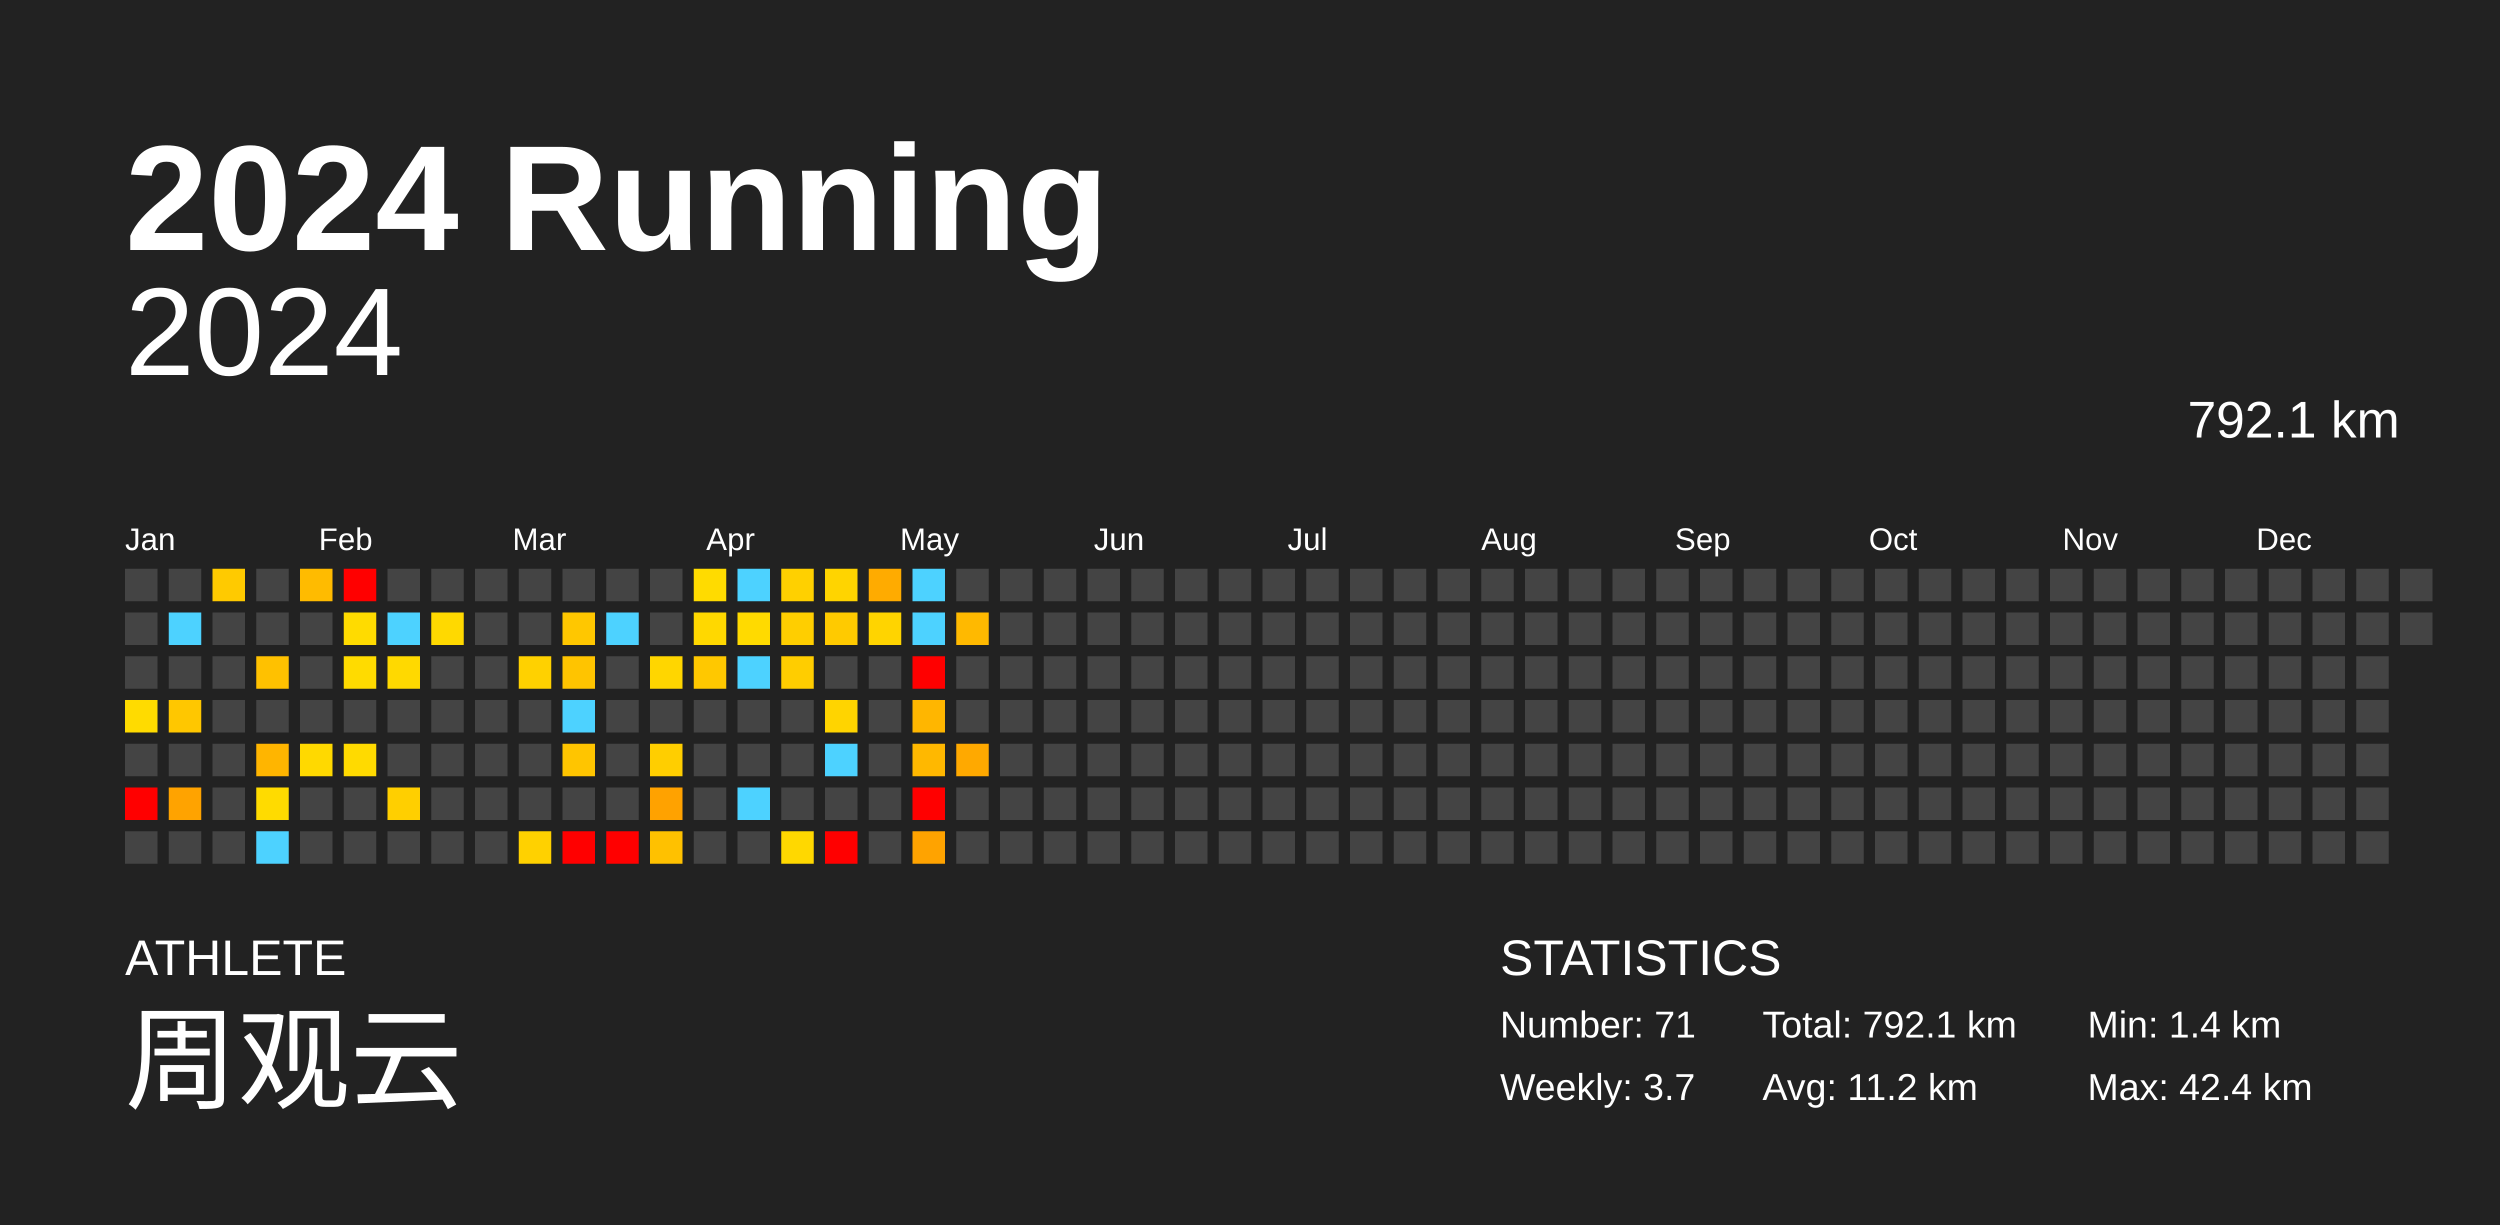
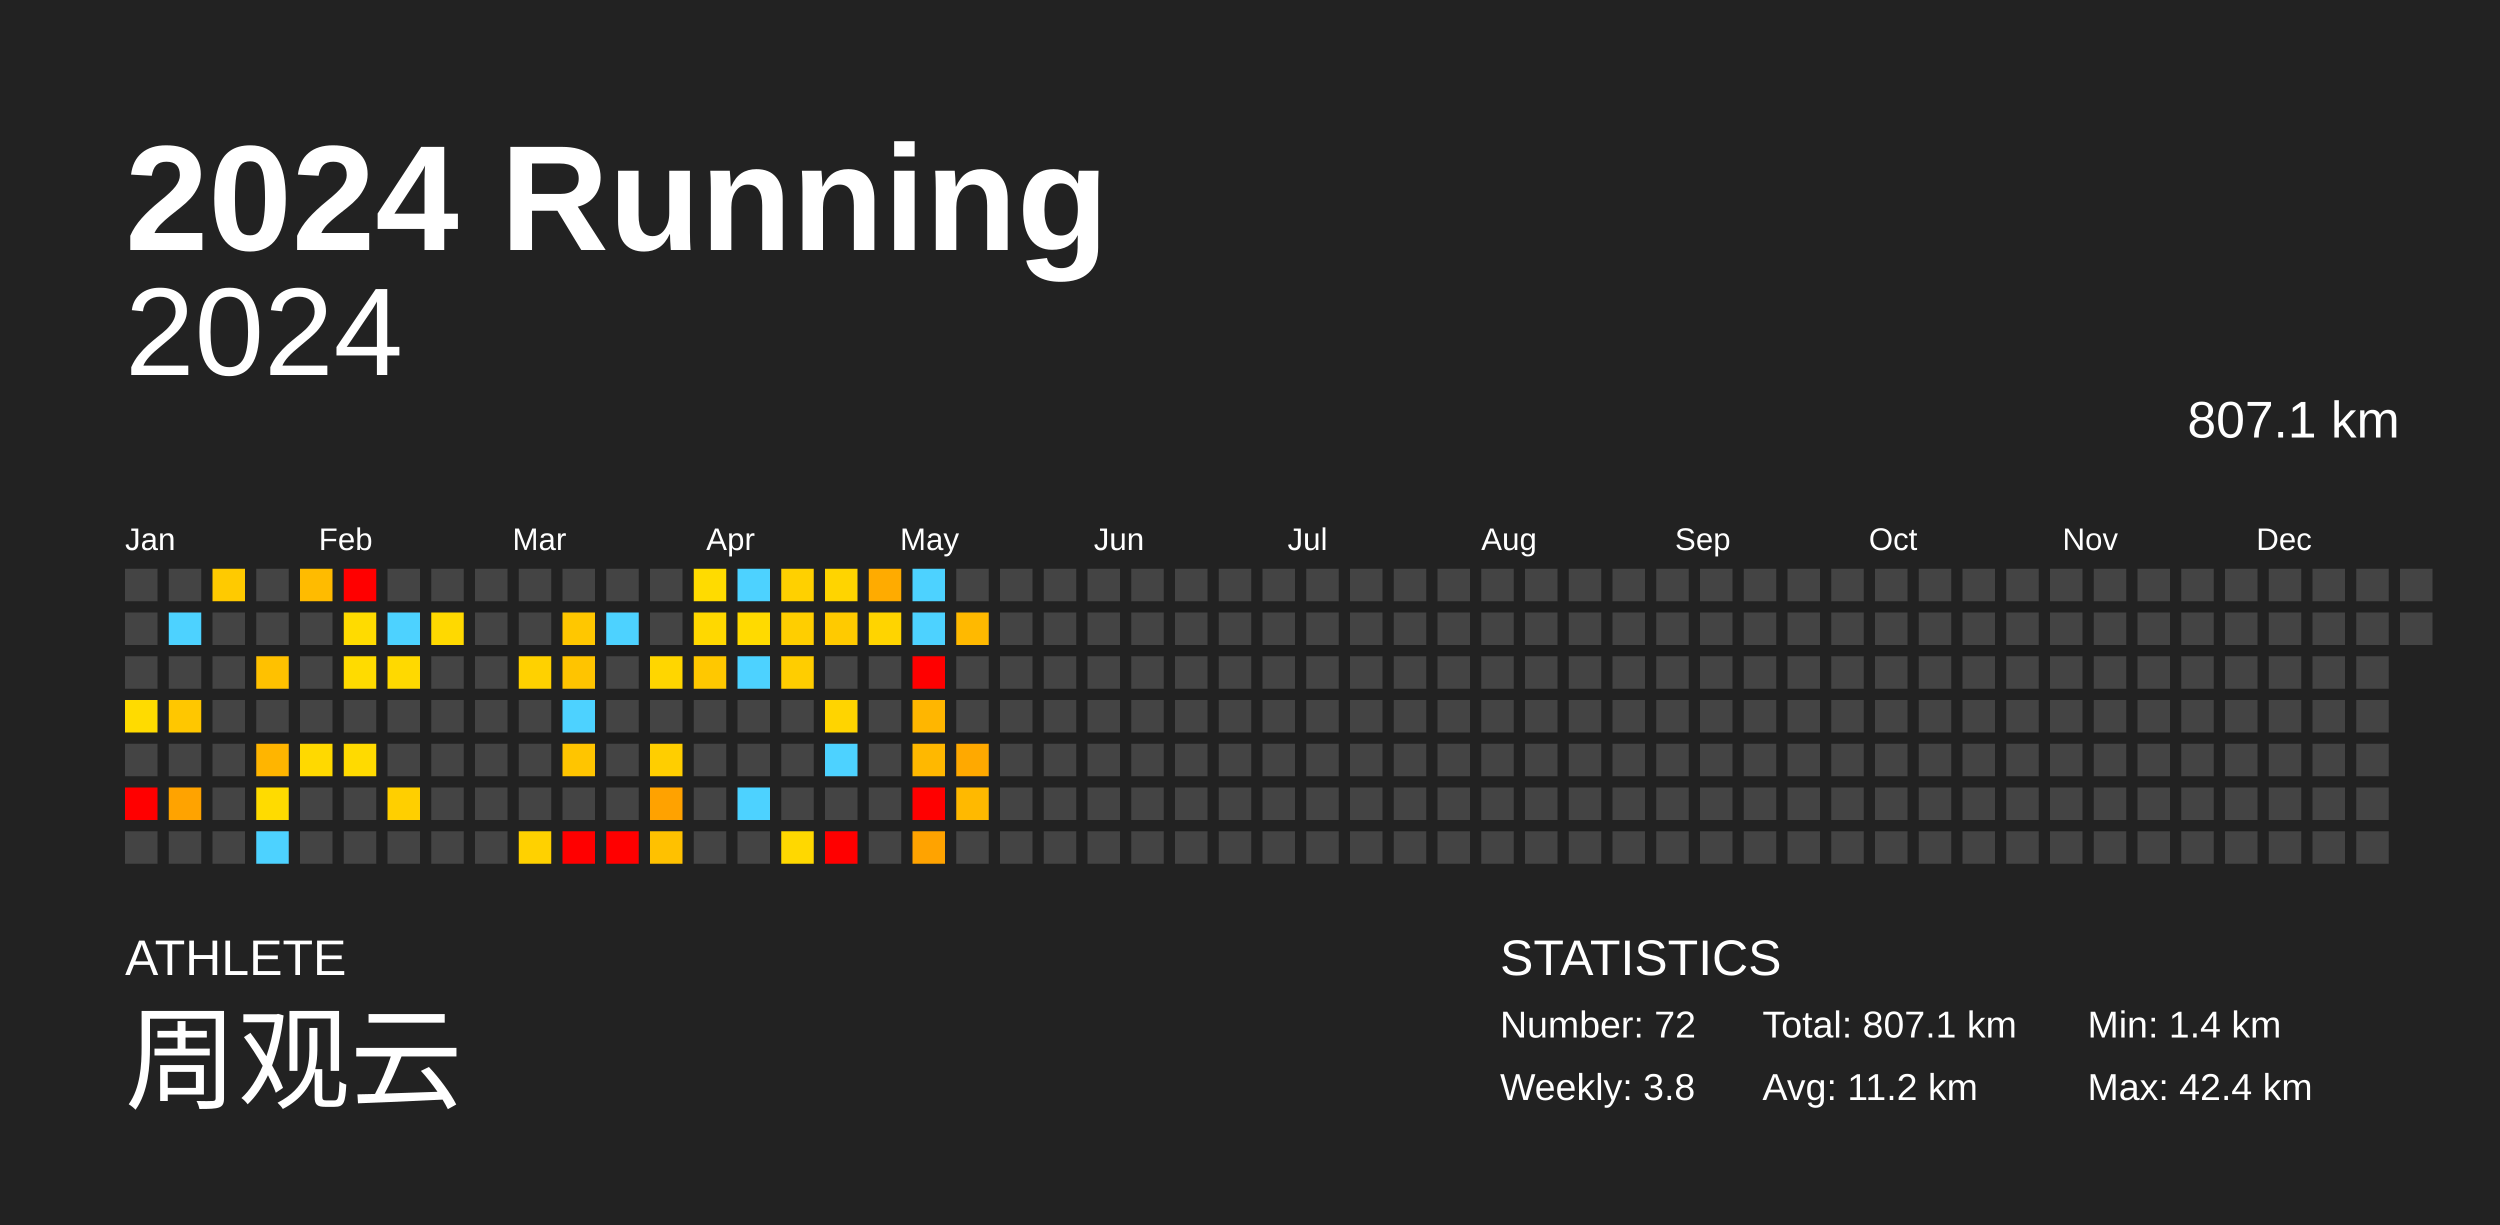
<svg xmlns="http://www.w3.org/2000/svg" baseProfile="full" height="98mm" version="1.1" viewBox="0,0,200,98" width="200mm">
  <defs />
  <rect fill="#222222" height="98" width="200" x="0" y="0" />
  <text fill="#FFFFFF" style="font-size:12px; font-family:Arial; font-weight:bold;" x="10" y="20">2024 Running</text>
  <text fill="#FFFFFF" style="font-size:4px; font-family:Arial" x="10" y="78">ATHLETE</text>
  <text fill="#FFFFFF" style="font-size:9px; font-family:Arial" x="10" y="88">周观云</text>
  <text fill="#FFFFFF" style="font-size:4px; font-family:Arial" x="120" y="78">STATISTICS</text>
-   <text fill="#FFFFFF" style="font-size:3px; font-family:Arial" x="120" y="83">Number: 71</text>
-   <text fill="#FFFFFF" style="font-size:3px; font-family:Arial" x="120" y="88">Weekly: 3.7</text>
-   <text fill="#FFFFFF" style="font-size:3px; font-family:Arial" x="141" y="83">Total: 792.1 km</text>
+   <text fill="#FFFFFF" style="font-size:3px; font-family:Arial" x="120" y="83">Number: 72</text>
+   <text fill="#FFFFFF" style="font-size:3px; font-family:Arial" x="120" y="88">Weekly: 3.8</text>
+   <text fill="#FFFFFF" style="font-size:3px; font-family:Arial" x="141" y="83">Total: 807.1 km</text>
  <text fill="#FFFFFF" style="font-size:3px; font-family:Arial" x="141" y="88">Avg: 11.2 km</text>
  <text fill="#FFFFFF" style="font-size:3px; font-family:Arial" x="167" y="83">Min: 1.4 km</text>
  <text fill="#FFFFFF" style="font-size:3px; font-family:Arial" x="167" y="88">Max: 42.4 km</text>
  <text alignment-baseline="hanging" fill="#FFFFFF" style="font-size:10.0px; font-family:Arial;" x="10" y="30">2024</text>
-   <text alignment-baseline="hanging" fill="#FFFFFF" style="font-size:4.125px; font-family:Arial;" x="175" y="35">792.1 km</text>
+   <text alignment-baseline="hanging" fill="#FFFFFF" style="font-size:4.125px; font-family:Arial;" x="175" y="35">807.1 km</text>
  <text fill="#FFFFFF" style="font-size:2.5px; font-family:Arial" x="10.0" y="44">Jan</text>
  <text fill="#FFFFFF" style="font-size:2.5px; font-family:Arial" x="25.5" y="44">Feb</text>
  <text fill="#FFFFFF" style="font-size:2.5px; font-family:Arial" x="41.0" y="44">Mar</text>
  <text fill="#FFFFFF" style="font-size:2.5px; font-family:Arial" x="56.5" y="44">Apr</text>
  <text fill="#FFFFFF" style="font-size:2.5px; font-family:Arial" x="72.0" y="44">May</text>
  <text fill="#FFFFFF" style="font-size:2.5px; font-family:Arial" x="87.5" y="44">Jun</text>
  <text fill="#FFFFFF" style="font-size:2.5px; font-family:Arial" x="103.0" y="44">Jul</text>
  <text fill="#FFFFFF" style="font-size:2.5px; font-family:Arial" x="118.5" y="44">Aug</text>
  <text fill="#FFFFFF" style="font-size:2.5px; font-family:Arial" x="134.0" y="44">Sep</text>
  <text fill="#FFFFFF" style="font-size:2.5px; font-family:Arial" x="149.5" y="44">Oct</text>
  <text fill="#FFFFFF" style="font-size:2.5px; font-family:Arial" x="165.0" y="44">Nov</text>
  <text fill="#FFFFFF" style="font-size:2.5px; font-family:Arial" x="180.5" y="44">Dec</text>
  <rect fill="#444444" height="2.6" width="2.6" x="10.0" y="45.5" />
  <rect fill="#444444" height="2.6" width="2.6" x="10.0" y="49.0" />
  <rect fill="#444444" height="2.6" width="2.6" x="10.0" y="52.5" />
  <rect fill="#ffdb00" height="2.6" width="2.6" x="10.0" y="56.0" />
  <rect fill="#444444" height="2.6" width="2.6" x="10.0" y="59.5" />
  <rect fill="red" height="2.6" width="2.6" x="10.0" y="63.0" />
  <rect fill="#444444" height="2.6" width="2.6" x="10.0" y="66.5" />
  <rect fill="#444444" height="2.6" width="2.6" x="13.5" y="45.5" />
  <rect fill="#4dd2ff" height="2.6" width="2.6" x="13.5" y="49.0" />
  <rect fill="#444444" height="2.6" width="2.6" x="13.5" y="52.5" />
  <rect fill="#ffc700" height="2.6" width="2.6" x="13.5" y="56.0" />
  <rect fill="#444444" height="2.6" width="2.6" x="13.5" y="59.5" />
  <rect fill="#ffa300" height="2.6" width="2.6" x="13.5" y="63.0" />
  <rect fill="#444444" height="2.6" width="2.6" x="13.5" y="66.5" />
  <rect fill="#ffca00" height="2.6" width="2.6" x="17.0" y="45.5" />
  <rect fill="#444444" height="2.6" width="2.6" x="17.0" y="49.0" />
  <rect fill="#444444" height="2.6" width="2.6" x="17.0" y="52.5" />
  <rect fill="#444444" height="2.6" width="2.6" x="17.0" y="56.0" />
  <rect fill="#444444" height="2.6" width="2.6" x="17.0" y="59.5" />
  <rect fill="#444444" height="2.6" width="2.6" x="17.0" y="63.0" />
  <rect fill="#444444" height="2.6" width="2.6" x="17.0" y="66.5" />
  <rect fill="#444444" height="2.6" width="2.6" x="20.5" y="45.5" />
  <rect fill="#444444" height="2.6" width="2.6" x="20.5" y="49.0" />
  <rect fill="#ffc100" height="2.6" width="2.6" x="20.5" y="52.5" />
  <rect fill="#444444" height="2.6" width="2.6" x="20.5" y="56.0" />
  <rect fill="#ffb500" height="2.6" width="2.6" x="20.5" y="59.5" />
  <rect fill="#ffdb00" height="2.6" width="2.6" x="20.5" y="63.0" />
  <rect fill="#4dd2ff" height="2.6" width="2.6" x="20.5" y="66.5" />
  <rect fill="#ffbb00" height="2.6" width="2.6" x="24.0" y="45.5" />
  <rect fill="#444444" height="2.6" width="2.6" x="24.0" y="49.0" />
  <rect fill="#444444" height="2.6" width="2.6" x="24.0" y="52.5" />
  <rect fill="#444444" height="2.6" width="2.6" x="24.0" y="56.0" />
  <rect fill="#ffd900" height="2.6" width="2.6" x="24.0" y="59.5" />
  <rect fill="#444444" height="2.6" width="2.6" x="24.0" y="63.0" />
  <rect fill="#444444" height="2.6" width="2.6" x="24.0" y="66.5" />
  <rect fill="red" height="2.6" width="2.6" x="27.5" y="45.5" />
  <rect fill="#ffdb00" height="2.6" width="2.6" x="27.5" y="49.0" />
  <rect fill="#ffdb00" height="2.6" width="2.6" x="27.5" y="52.5" />
  <rect fill="#444444" height="2.6" width="2.6" x="27.5" y="56.0" />
  <rect fill="#ffda00" height="2.6" width="2.6" x="27.5" y="59.5" />
  <rect fill="#444444" height="2.6" width="2.6" x="27.5" y="63.0" />
  <rect fill="#444444" height="2.6" width="2.6" x="27.5" y="66.5" />
  <rect fill="#444444" height="2.6" width="2.6" x="31.0" y="45.5" />
  <rect fill="#4dd2ff" height="2.6" width="2.6" x="31.0" y="49.0" />
  <rect fill="#ffd900" height="2.6" width="2.6" x="31.0" y="52.5" />
  <rect fill="#444444" height="2.6" width="2.6" x="31.0" y="56.0" />
  <rect fill="#444444" height="2.6" width="2.6" x="31.0" y="59.5" />
  <rect fill="#ffcf00" height="2.6" width="2.6" x="31.0" y="63.0" />
  <rect fill="#444444" height="2.6" width="2.6" x="31.0" y="66.5" />
  <rect fill="#444444" height="2.6" width="2.6" x="34.5" y="45.5" />
  <rect fill="#ffd900" height="2.6" width="2.6" x="34.5" y="49.0" />
  <rect fill="#444444" height="2.6" width="2.6" x="34.5" y="52.5" />
  <rect fill="#444444" height="2.6" width="2.6" x="34.5" y="56.0" />
  <rect fill="#444444" height="2.6" width="2.6" x="34.5" y="59.5" />
  <rect fill="#444444" height="2.6" width="2.6" x="34.5" y="63.0" />
  <rect fill="#444444" height="2.6" width="2.6" x="34.5" y="66.5" />
  <rect fill="#444444" height="2.6" width="2.6" x="38.0" y="45.5" />
  <rect fill="#444444" height="2.6" width="2.6" x="38.0" y="49.0" />
  <rect fill="#444444" height="2.6" width="2.6" x="38.0" y="52.5" />
  <rect fill="#444444" height="2.6" width="2.6" x="38.0" y="56.0" />
  <rect fill="#444444" height="2.6" width="2.6" x="38.0" y="59.5" />
  <rect fill="#444444" height="2.6" width="2.6" x="38.0" y="63.0" />
  <rect fill="#444444" height="2.6" width="2.6" x="38.0" y="66.5" />
  <rect fill="#444444" height="2.6" width="2.6" x="41.5" y="45.5" />
  <rect fill="#444444" height="2.6" width="2.6" x="41.5" y="49.0" />
  <rect fill="#ffd100" height="2.6" width="2.6" x="41.5" y="52.5" />
  <rect fill="#444444" height="2.6" width="2.6" x="41.5" y="56.0" />
  <rect fill="#444444" height="2.6" width="2.6" x="41.5" y="59.5" />
  <rect fill="#444444" height="2.6" width="2.6" x="41.5" y="63.0" />
  <rect fill="#ffd100" height="2.6" width="2.6" x="41.5" y="66.5" />
  <rect fill="#444444" height="2.6" width="2.6" x="45.0" y="45.5" />
  <rect fill="#ffc700" height="2.6" width="2.6" x="45.0" y="49.0" />
  <rect fill="#ffc400" height="2.6" width="2.6" x="45.0" y="52.5" />
  <rect fill="#4dd2ff" height="2.6" width="2.6" x="45.0" y="56.0" />
  <rect fill="#ffc500" height="2.6" width="2.6" x="45.0" y="59.5" />
  <rect fill="#444444" height="2.6" width="2.6" x="45.0" y="63.0" />
  <rect fill="red" height="2.6" width="2.6" x="45.0" y="66.5" />
  <rect fill="#444444" height="2.6" width="2.6" x="48.5" y="45.5" />
  <rect fill="#4dd2ff" height="2.6" width="2.6" x="48.5" y="49.0" />
  <rect fill="#444444" height="2.6" width="2.6" x="48.5" y="52.5" />
  <rect fill="#444444" height="2.6" width="2.6" x="48.5" y="56.0" />
  <rect fill="#444444" height="2.6" width="2.6" x="48.5" y="59.5" />
  <rect fill="#444444" height="2.6" width="2.6" x="48.5" y="63.0" />
  <rect fill="red" height="2.6" width="2.6" x="48.5" y="66.5" />
  <rect fill="#444444" height="2.6" width="2.6" x="52.0" y="45.5" />
  <rect fill="#444444" height="2.6" width="2.6" x="52.0" y="49.0" />
  <rect fill="#ffd600" height="2.6" width="2.6" x="52.0" y="52.5" />
  <rect fill="#444444" height="2.6" width="2.6" x="52.0" y="56.0" />
  <rect fill="#ffce00" height="2.6" width="2.6" x="52.0" y="59.5" />
  <rect fill="#ffa200" height="2.6" width="2.6" x="52.0" y="63.0" />
  <rect fill="#ffc100" height="2.6" width="2.6" x="52.0" y="66.5" />
  <rect fill="#ffdb00" height="2.6" width="2.6" x="55.5" y="45.5" />
  <rect fill="#ffd800" height="2.6" width="2.6" x="55.5" y="49.0" />
  <rect fill="#ffc800" height="2.6" width="2.6" x="55.5" y="52.5" />
  <rect fill="#444444" height="2.6" width="2.6" x="55.5" y="56.0" />
  <rect fill="#444444" height="2.6" width="2.6" x="55.5" y="59.5" />
  <rect fill="#444444" height="2.6" width="2.6" x="55.5" y="63.0" />
  <rect fill="#444444" height="2.6" width="2.6" x="55.5" y="66.5" />
  <rect fill="#4dd2ff" height="2.6" width="2.6" x="59.0" y="45.5" />
  <rect fill="#ffda00" height="2.6" width="2.6" x="59.0" y="49.0" />
  <rect fill="#4dd2ff" height="2.6" width="2.6" x="59.0" y="52.5" />
  <rect fill="#444444" height="2.6" width="2.6" x="59.0" y="56.0" />
  <rect fill="#444444" height="2.6" width="2.6" x="59.0" y="59.5" />
  <rect fill="#4dd2ff" height="2.6" width="2.6" x="59.0" y="63.0" />
  <rect fill="#444444" height="2.6" width="2.6" x="59.0" y="66.5" />
  <rect fill="#ffd000" height="2.6" width="2.6" x="62.5" y="45.5" />
  <rect fill="#ffce00" height="2.6" width="2.6" x="62.5" y="49.0" />
  <rect fill="#ffcd00" height="2.6" width="2.6" x="62.5" y="52.5" />
  <rect fill="#444444" height="2.6" width="2.6" x="62.5" y="56.0" />
  <rect fill="#444444" height="2.6" width="2.6" x="62.5" y="59.5" />
  <rect fill="#444444" height="2.6" width="2.6" x="62.5" y="63.0" />
  <rect fill="#ffd800" height="2.6" width="2.6" x="62.5" y="66.5" />
  <rect fill="#ffd400" height="2.6" width="2.6" x="66.0" y="45.5" />
  <rect fill="#ffca00" height="2.6" width="2.6" x="66.0" y="49.0" />
  <rect fill="#444444" height="2.6" width="2.6" x="66.0" y="52.5" />
  <rect fill="#ffd400" height="2.6" width="2.6" x="66.0" y="56.0" />
  <rect fill="#4dd2ff" height="2.6" width="2.6" x="66.0" y="59.5" />
  <rect fill="#444444" height="2.6" width="2.6" x="66.0" y="63.0" />
  <rect fill="red" height="2.6" width="2.6" x="66.0" y="66.5" />
  <rect fill="#ffab00" height="2.6" width="2.6" x="69.5" y="45.5" />
  <rect fill="#ffd400" height="2.6" width="2.6" x="69.5" y="49.0" />
  <rect fill="#444444" height="2.6" width="2.6" x="69.5" y="52.5" />
  <rect fill="#444444" height="2.6" width="2.6" x="69.5" y="56.0" />
  <rect fill="#444444" height="2.6" width="2.6" x="69.5" y="59.5" />
  <rect fill="#444444" height="2.6" width="2.6" x="69.5" y="63.0" />
  <rect fill="#444444" height="2.6" width="2.6" x="69.5" y="66.5" />
  <rect fill="#4dd2ff" height="2.6" width="2.6" x="73.0" y="45.5" />
  <rect fill="#4dd2ff" height="2.6" width="2.6" x="73.0" y="49.0" />
  <rect fill="red" height="2.6" width="2.6" x="73.0" y="52.5" />
  <rect fill="#ffb600" height="2.6" width="2.6" x="73.0" y="56.0" />
  <rect fill="#ffb800" height="2.6" width="2.6" x="73.0" y="59.5" />
  <rect fill="red" height="2.6" width="2.6" x="73.0" y="63.0" />
  <rect fill="#ffa300" height="2.6" width="2.6" x="73.0" y="66.5" />
  <rect fill="#444444" height="2.6" width="2.6" x="76.5" y="45.5" />
  <rect fill="#ffb900" height="2.6" width="2.6" x="76.5" y="49.0" />
  <rect fill="#444444" height="2.6" width="2.6" x="76.5" y="52.5" />
  <rect fill="#444444" height="2.6" width="2.6" x="76.5" y="56.0" />
  <rect fill="#ffa900" height="2.6" width="2.6" x="76.5" y="59.5" />
-   <rect fill="#444444" height="2.6" width="2.6" x="76.5" y="63.0" />
+   <rect fill="#ffb900" height="2.6" width="2.6" x="76.5" y="63.0" />
  <rect fill="#444444" height="2.6" width="2.6" x="76.5" y="66.5" />
  <rect fill="#444444" height="2.6" width="2.6" x="80.0" y="45.5" />
  <rect fill="#444444" height="2.6" width="2.6" x="80.0" y="49.0" />
  <rect fill="#444444" height="2.6" width="2.6" x="80.0" y="52.5" />
  <rect fill="#444444" height="2.6" width="2.6" x="80.0" y="56.0" />
  <rect fill="#444444" height="2.6" width="2.6" x="80.0" y="59.5" />
  <rect fill="#444444" height="2.6" width="2.6" x="80.0" y="63.0" />
  <rect fill="#444444" height="2.6" width="2.6" x="80.0" y="66.5" />
  <rect fill="#444444" height="2.6" width="2.6" x="83.5" y="45.5" />
  <rect fill="#444444" height="2.6" width="2.6" x="83.5" y="49.0" />
  <rect fill="#444444" height="2.6" width="2.6" x="83.5" y="52.5" />
  <rect fill="#444444" height="2.6" width="2.6" x="83.5" y="56.0" />
  <rect fill="#444444" height="2.6" width="2.6" x="83.5" y="59.5" />
  <rect fill="#444444" height="2.6" width="2.6" x="83.5" y="63.0" />
  <rect fill="#444444" height="2.6" width="2.6" x="83.5" y="66.5" />
  <rect fill="#444444" height="2.6" width="2.6" x="87.0" y="45.5" />
  <rect fill="#444444" height="2.6" width="2.6" x="87.0" y="49.0" />
  <rect fill="#444444" height="2.6" width="2.6" x="87.0" y="52.5" />
  <rect fill="#444444" height="2.6" width="2.6" x="87.0" y="56.0" />
  <rect fill="#444444" height="2.6" width="2.6" x="87.0" y="59.5" />
  <rect fill="#444444" height="2.6" width="2.6" x="87.0" y="63.0" />
  <rect fill="#444444" height="2.6" width="2.6" x="87.0" y="66.5" />
  <rect fill="#444444" height="2.6" width="2.6" x="90.5" y="45.5" />
  <rect fill="#444444" height="2.6" width="2.6" x="90.5" y="49.0" />
  <rect fill="#444444" height="2.6" width="2.6" x="90.5" y="52.5" />
  <rect fill="#444444" height="2.6" width="2.6" x="90.5" y="56.0" />
  <rect fill="#444444" height="2.6" width="2.6" x="90.5" y="59.5" />
  <rect fill="#444444" height="2.6" width="2.6" x="90.5" y="63.0" />
  <rect fill="#444444" height="2.6" width="2.6" x="90.5" y="66.5" />
  <rect fill="#444444" height="2.6" width="2.6" x="94.0" y="45.5" />
  <rect fill="#444444" height="2.6" width="2.6" x="94.0" y="49.0" />
  <rect fill="#444444" height="2.6" width="2.6" x="94.0" y="52.5" />
  <rect fill="#444444" height="2.6" width="2.6" x="94.0" y="56.0" />
  <rect fill="#444444" height="2.6" width="2.6" x="94.0" y="59.5" />
  <rect fill="#444444" height="2.6" width="2.6" x="94.0" y="63.0" />
  <rect fill="#444444" height="2.6" width="2.6" x="94.0" y="66.5" />
  <rect fill="#444444" height="2.6" width="2.6" x="97.5" y="45.5" />
  <rect fill="#444444" height="2.6" width="2.6" x="97.5" y="49.0" />
  <rect fill="#444444" height="2.6" width="2.6" x="97.5" y="52.5" />
  <rect fill="#444444" height="2.6" width="2.6" x="97.5" y="56.0" />
  <rect fill="#444444" height="2.6" width="2.6" x="97.5" y="59.5" />
  <rect fill="#444444" height="2.6" width="2.6" x="97.5" y="63.0" />
  <rect fill="#444444" height="2.6" width="2.6" x="97.5" y="66.5" />
  <rect fill="#444444" height="2.6" width="2.6" x="101.0" y="45.5" />
  <rect fill="#444444" height="2.6" width="2.6" x="101.0" y="49.0" />
  <rect fill="#444444" height="2.6" width="2.6" x="101.0" y="52.5" />
  <rect fill="#444444" height="2.6" width="2.6" x="101.0" y="56.0" />
  <rect fill="#444444" height="2.6" width="2.6" x="101.0" y="59.5" />
  <rect fill="#444444" height="2.6" width="2.6" x="101.0" y="63.0" />
  <rect fill="#444444" height="2.6" width="2.6" x="101.0" y="66.5" />
  <rect fill="#444444" height="2.6" width="2.6" x="104.5" y="45.5" />
  <rect fill="#444444" height="2.6" width="2.6" x="104.5" y="49.0" />
  <rect fill="#444444" height="2.6" width="2.6" x="104.5" y="52.5" />
  <rect fill="#444444" height="2.6" width="2.6" x="104.5" y="56.0" />
  <rect fill="#444444" height="2.6" width="2.6" x="104.5" y="59.5" />
  <rect fill="#444444" height="2.6" width="2.6" x="104.5" y="63.0" />
  <rect fill="#444444" height="2.6" width="2.6" x="104.5" y="66.5" />
  <rect fill="#444444" height="2.6" width="2.6" x="108.0" y="45.5" />
  <rect fill="#444444" height="2.6" width="2.6" x="108.0" y="49.0" />
  <rect fill="#444444" height="2.6" width="2.6" x="108.0" y="52.5" />
  <rect fill="#444444" height="2.6" width="2.6" x="108.0" y="56.0" />
  <rect fill="#444444" height="2.6" width="2.6" x="108.0" y="59.5" />
  <rect fill="#444444" height="2.6" width="2.6" x="108.0" y="63.0" />
  <rect fill="#444444" height="2.6" width="2.6" x="108.0" y="66.5" />
  <rect fill="#444444" height="2.6" width="2.6" x="111.5" y="45.5" />
  <rect fill="#444444" height="2.6" width="2.6" x="111.5" y="49.0" />
  <rect fill="#444444" height="2.6" width="2.6" x="111.5" y="52.5" />
  <rect fill="#444444" height="2.6" width="2.6" x="111.5" y="56.0" />
  <rect fill="#444444" height="2.6" width="2.6" x="111.5" y="59.5" />
  <rect fill="#444444" height="2.6" width="2.6" x="111.5" y="63.0" />
  <rect fill="#444444" height="2.6" width="2.6" x="111.5" y="66.5" />
  <rect fill="#444444" height="2.6" width="2.6" x="115.0" y="45.5" />
  <rect fill="#444444" height="2.6" width="2.6" x="115.0" y="49.0" />
  <rect fill="#444444" height="2.6" width="2.6" x="115.0" y="52.5" />
  <rect fill="#444444" height="2.6" width="2.6" x="115.0" y="56.0" />
  <rect fill="#444444" height="2.6" width="2.6" x="115.0" y="59.5" />
  <rect fill="#444444" height="2.6" width="2.6" x="115.0" y="63.0" />
  <rect fill="#444444" height="2.6" width="2.6" x="115.0" y="66.5" />
  <rect fill="#444444" height="2.6" width="2.6" x="118.5" y="45.5" />
  <rect fill="#444444" height="2.6" width="2.6" x="118.5" y="49.0" />
  <rect fill="#444444" height="2.6" width="2.6" x="118.5" y="52.5" />
  <rect fill="#444444" height="2.6" width="2.6" x="118.5" y="56.0" />
  <rect fill="#444444" height="2.6" width="2.6" x="118.5" y="59.5" />
  <rect fill="#444444" height="2.6" width="2.6" x="118.5" y="63.0" />
  <rect fill="#444444" height="2.6" width="2.6" x="118.5" y="66.5" />
  <rect fill="#444444" height="2.6" width="2.6" x="122.0" y="45.5" />
  <rect fill="#444444" height="2.6" width="2.6" x="122.0" y="49.0" />
  <rect fill="#444444" height="2.6" width="2.6" x="122.0" y="52.5" />
  <rect fill="#444444" height="2.6" width="2.6" x="122.0" y="56.0" />
  <rect fill="#444444" height="2.6" width="2.6" x="122.0" y="59.5" />
  <rect fill="#444444" height="2.6" width="2.6" x="122.0" y="63.0" />
  <rect fill="#444444" height="2.6" width="2.6" x="122.0" y="66.5" />
  <rect fill="#444444" height="2.6" width="2.6" x="125.5" y="45.5" />
  <rect fill="#444444" height="2.6" width="2.6" x="125.5" y="49.0" />
  <rect fill="#444444" height="2.6" width="2.6" x="125.5" y="52.5" />
  <rect fill="#444444" height="2.6" width="2.6" x="125.5" y="56.0" />
  <rect fill="#444444" height="2.6" width="2.6" x="125.5" y="59.5" />
  <rect fill="#444444" height="2.6" width="2.6" x="125.5" y="63.0" />
  <rect fill="#444444" height="2.6" width="2.6" x="125.5" y="66.5" />
  <rect fill="#444444" height="2.6" width="2.6" x="129.0" y="45.5" />
  <rect fill="#444444" height="2.6" width="2.6" x="129.0" y="49.0" />
  <rect fill="#444444" height="2.6" width="2.6" x="129.0" y="52.5" />
  <rect fill="#444444" height="2.6" width="2.6" x="129.0" y="56.0" />
  <rect fill="#444444" height="2.6" width="2.6" x="129.0" y="59.5" />
  <rect fill="#444444" height="2.6" width="2.6" x="129.0" y="63.0" />
  <rect fill="#444444" height="2.6" width="2.6" x="129.0" y="66.5" />
  <rect fill="#444444" height="2.6" width="2.6" x="132.5" y="45.5" />
  <rect fill="#444444" height="2.6" width="2.6" x="132.5" y="49.0" />
  <rect fill="#444444" height="2.6" width="2.6" x="132.5" y="52.5" />
  <rect fill="#444444" height="2.6" width="2.6" x="132.5" y="56.0" />
  <rect fill="#444444" height="2.6" width="2.6" x="132.5" y="59.5" />
  <rect fill="#444444" height="2.6" width="2.6" x="132.5" y="63.0" />
  <rect fill="#444444" height="2.6" width="2.6" x="132.5" y="66.5" />
  <rect fill="#444444" height="2.6" width="2.6" x="136.0" y="45.5" />
  <rect fill="#444444" height="2.6" width="2.6" x="136.0" y="49.0" />
  <rect fill="#444444" height="2.6" width="2.6" x="136.0" y="52.5" />
  <rect fill="#444444" height="2.6" width="2.6" x="136.0" y="56.0" />
  <rect fill="#444444" height="2.6" width="2.6" x="136.0" y="59.5" />
  <rect fill="#444444" height="2.6" width="2.6" x="136.0" y="63.0" />
  <rect fill="#444444" height="2.6" width="2.6" x="136.0" y="66.5" />
  <rect fill="#444444" height="2.6" width="2.6" x="139.5" y="45.5" />
  <rect fill="#444444" height="2.6" width="2.6" x="139.5" y="49.0" />
  <rect fill="#444444" height="2.6" width="2.6" x="139.5" y="52.5" />
  <rect fill="#444444" height="2.6" width="2.6" x="139.5" y="56.0" />
  <rect fill="#444444" height="2.6" width="2.6" x="139.5" y="59.5" />
  <rect fill="#444444" height="2.6" width="2.6" x="139.5" y="63.0" />
  <rect fill="#444444" height="2.6" width="2.6" x="139.5" y="66.5" />
  <rect fill="#444444" height="2.6" width="2.6" x="143.0" y="45.5" />
  <rect fill="#444444" height="2.6" width="2.6" x="143.0" y="49.0" />
  <rect fill="#444444" height="2.6" width="2.6" x="143.0" y="52.5" />
  <rect fill="#444444" height="2.6" width="2.6" x="143.0" y="56.0" />
  <rect fill="#444444" height="2.6" width="2.6" x="143.0" y="59.5" />
  <rect fill="#444444" height="2.6" width="2.6" x="143.0" y="63.0" />
  <rect fill="#444444" height="2.6" width="2.6" x="143.0" y="66.5" />
  <rect fill="#444444" height="2.6" width="2.6" x="146.5" y="45.5" />
  <rect fill="#444444" height="2.6" width="2.6" x="146.5" y="49.0" />
  <rect fill="#444444" height="2.6" width="2.6" x="146.5" y="52.5" />
  <rect fill="#444444" height="2.6" width="2.6" x="146.5" y="56.0" />
  <rect fill="#444444" height="2.6" width="2.6" x="146.5" y="59.5" />
  <rect fill="#444444" height="2.6" width="2.6" x="146.5" y="63.0" />
  <rect fill="#444444" height="2.6" width="2.6" x="146.5" y="66.5" />
  <rect fill="#444444" height="2.6" width="2.6" x="150.0" y="45.5" />
  <rect fill="#444444" height="2.6" width="2.6" x="150.0" y="49.0" />
  <rect fill="#444444" height="2.6" width="2.6" x="150.0" y="52.5" />
  <rect fill="#444444" height="2.6" width="2.6" x="150.0" y="56.0" />
  <rect fill="#444444" height="2.6" width="2.6" x="150.0" y="59.5" />
  <rect fill="#444444" height="2.6" width="2.6" x="150.0" y="63.0" />
  <rect fill="#444444" height="2.6" width="2.6" x="150.0" y="66.5" />
  <rect fill="#444444" height="2.6" width="2.6" x="153.5" y="45.5" />
  <rect fill="#444444" height="2.6" width="2.6" x="153.5" y="49.0" />
  <rect fill="#444444" height="2.6" width="2.6" x="153.5" y="52.5" />
  <rect fill="#444444" height="2.6" width="2.6" x="153.5" y="56.0" />
  <rect fill="#444444" height="2.6" width="2.6" x="153.5" y="59.5" />
  <rect fill="#444444" height="2.6" width="2.6" x="153.5" y="63.0" />
  <rect fill="#444444" height="2.6" width="2.6" x="153.5" y="66.5" />
  <rect fill="#444444" height="2.6" width="2.6" x="157.0" y="45.5" />
  <rect fill="#444444" height="2.6" width="2.6" x="157.0" y="49.0" />
  <rect fill="#444444" height="2.6" width="2.6" x="157.0" y="52.5" />
  <rect fill="#444444" height="2.6" width="2.6" x="157.0" y="56.0" />
  <rect fill="#444444" height="2.6" width="2.6" x="157.0" y="59.5" />
  <rect fill="#444444" height="2.6" width="2.6" x="157.0" y="63.0" />
  <rect fill="#444444" height="2.6" width="2.6" x="157.0" y="66.5" />
  <rect fill="#444444" height="2.6" width="2.6" x="160.5" y="45.5" />
  <rect fill="#444444" height="2.6" width="2.6" x="160.5" y="49.0" />
  <rect fill="#444444" height="2.6" width="2.6" x="160.5" y="52.5" />
  <rect fill="#444444" height="2.6" width="2.6" x="160.5" y="56.0" />
  <rect fill="#444444" height="2.6" width="2.6" x="160.5" y="59.5" />
  <rect fill="#444444" height="2.6" width="2.6" x="160.5" y="63.0" />
  <rect fill="#444444" height="2.6" width="2.6" x="160.5" y="66.5" />
  <rect fill="#444444" height="2.6" width="2.6" x="164.0" y="45.5" />
  <rect fill="#444444" height="2.6" width="2.6" x="164.0" y="49.0" />
  <rect fill="#444444" height="2.6" width="2.6" x="164.0" y="52.5" />
  <rect fill="#444444" height="2.6" width="2.6" x="164.0" y="56.0" />
  <rect fill="#444444" height="2.6" width="2.6" x="164.0" y="59.5" />
  <rect fill="#444444" height="2.6" width="2.6" x="164.0" y="63.0" />
  <rect fill="#444444" height="2.6" width="2.6" x="164.0" y="66.5" />
  <rect fill="#444444" height="2.6" width="2.6" x="167.5" y="45.5" />
  <rect fill="#444444" height="2.6" width="2.6" x="167.5" y="49.0" />
  <rect fill="#444444" height="2.6" width="2.6" x="167.5" y="52.5" />
  <rect fill="#444444" height="2.6" width="2.6" x="167.5" y="56.0" />
  <rect fill="#444444" height="2.6" width="2.6" x="167.5" y="59.5" />
  <rect fill="#444444" height="2.6" width="2.6" x="167.5" y="63.0" />
  <rect fill="#444444" height="2.6" width="2.6" x="167.5" y="66.5" />
  <rect fill="#444444" height="2.6" width="2.6" x="171.0" y="45.5" />
  <rect fill="#444444" height="2.6" width="2.6" x="171.0" y="49.0" />
  <rect fill="#444444" height="2.6" width="2.6" x="171.0" y="52.5" />
  <rect fill="#444444" height="2.6" width="2.6" x="171.0" y="56.0" />
  <rect fill="#444444" height="2.6" width="2.6" x="171.0" y="59.5" />
  <rect fill="#444444" height="2.6" width="2.6" x="171.0" y="63.0" />
  <rect fill="#444444" height="2.6" width="2.6" x="171.0" y="66.5" />
  <rect fill="#444444" height="2.6" width="2.6" x="174.5" y="45.5" />
  <rect fill="#444444" height="2.6" width="2.6" x="174.5" y="49.0" />
  <rect fill="#444444" height="2.6" width="2.6" x="174.5" y="52.5" />
  <rect fill="#444444" height="2.6" width="2.6" x="174.5" y="56.0" />
  <rect fill="#444444" height="2.6" width="2.6" x="174.5" y="59.5" />
  <rect fill="#444444" height="2.6" width="2.6" x="174.5" y="63.0" />
  <rect fill="#444444" height="2.6" width="2.6" x="174.5" y="66.5" />
  <rect fill="#444444" height="2.6" width="2.6" x="178.0" y="45.5" />
  <rect fill="#444444" height="2.6" width="2.6" x="178.0" y="49.0" />
  <rect fill="#444444" height="2.6" width="2.6" x="178.0" y="52.5" />
  <rect fill="#444444" height="2.6" width="2.6" x="178.0" y="56.0" />
  <rect fill="#444444" height="2.6" width="2.6" x="178.0" y="59.5" />
  <rect fill="#444444" height="2.6" width="2.6" x="178.0" y="63.0" />
  <rect fill="#444444" height="2.6" width="2.6" x="178.0" y="66.5" />
  <rect fill="#444444" height="2.6" width="2.6" x="181.5" y="45.5" />
  <rect fill="#444444" height="2.6" width="2.6" x="181.5" y="49.0" />
  <rect fill="#444444" height="2.6" width="2.6" x="181.5" y="52.5" />
  <rect fill="#444444" height="2.6" width="2.6" x="181.5" y="56.0" />
  <rect fill="#444444" height="2.6" width="2.6" x="181.5" y="59.5" />
  <rect fill="#444444" height="2.6" width="2.6" x="181.5" y="63.0" />
  <rect fill="#444444" height="2.6" width="2.6" x="181.5" y="66.5" />
  <rect fill="#444444" height="2.6" width="2.6" x="185.0" y="45.5" />
  <rect fill="#444444" height="2.6" width="2.6" x="185.0" y="49.0" />
  <rect fill="#444444" height="2.6" width="2.6" x="185.0" y="52.5" />
  <rect fill="#444444" height="2.6" width="2.6" x="185.0" y="56.0" />
  <rect fill="#444444" height="2.6" width="2.6" x="185.0" y="59.5" />
  <rect fill="#444444" height="2.6" width="2.6" x="185.0" y="63.0" />
  <rect fill="#444444" height="2.6" width="2.6" x="185.0" y="66.5" />
  <rect fill="#444444" height="2.6" width="2.6" x="188.5" y="45.5" />
  <rect fill="#444444" height="2.6" width="2.6" x="188.5" y="49.0" />
  <rect fill="#444444" height="2.6" width="2.6" x="188.5" y="52.5" />
  <rect fill="#444444" height="2.6" width="2.6" x="188.5" y="56.0" />
  <rect fill="#444444" height="2.6" width="2.6" x="188.5" y="59.5" />
  <rect fill="#444444" height="2.6" width="2.6" x="188.5" y="63.0" />
  <rect fill="#444444" height="2.6" width="2.6" x="188.5" y="66.5" />
  <rect fill="#444444" height="2.6" width="2.6" x="192.0" y="45.5" />
  <rect fill="#444444" height="2.6" width="2.6" x="192.0" y="49.0" />
</svg>
